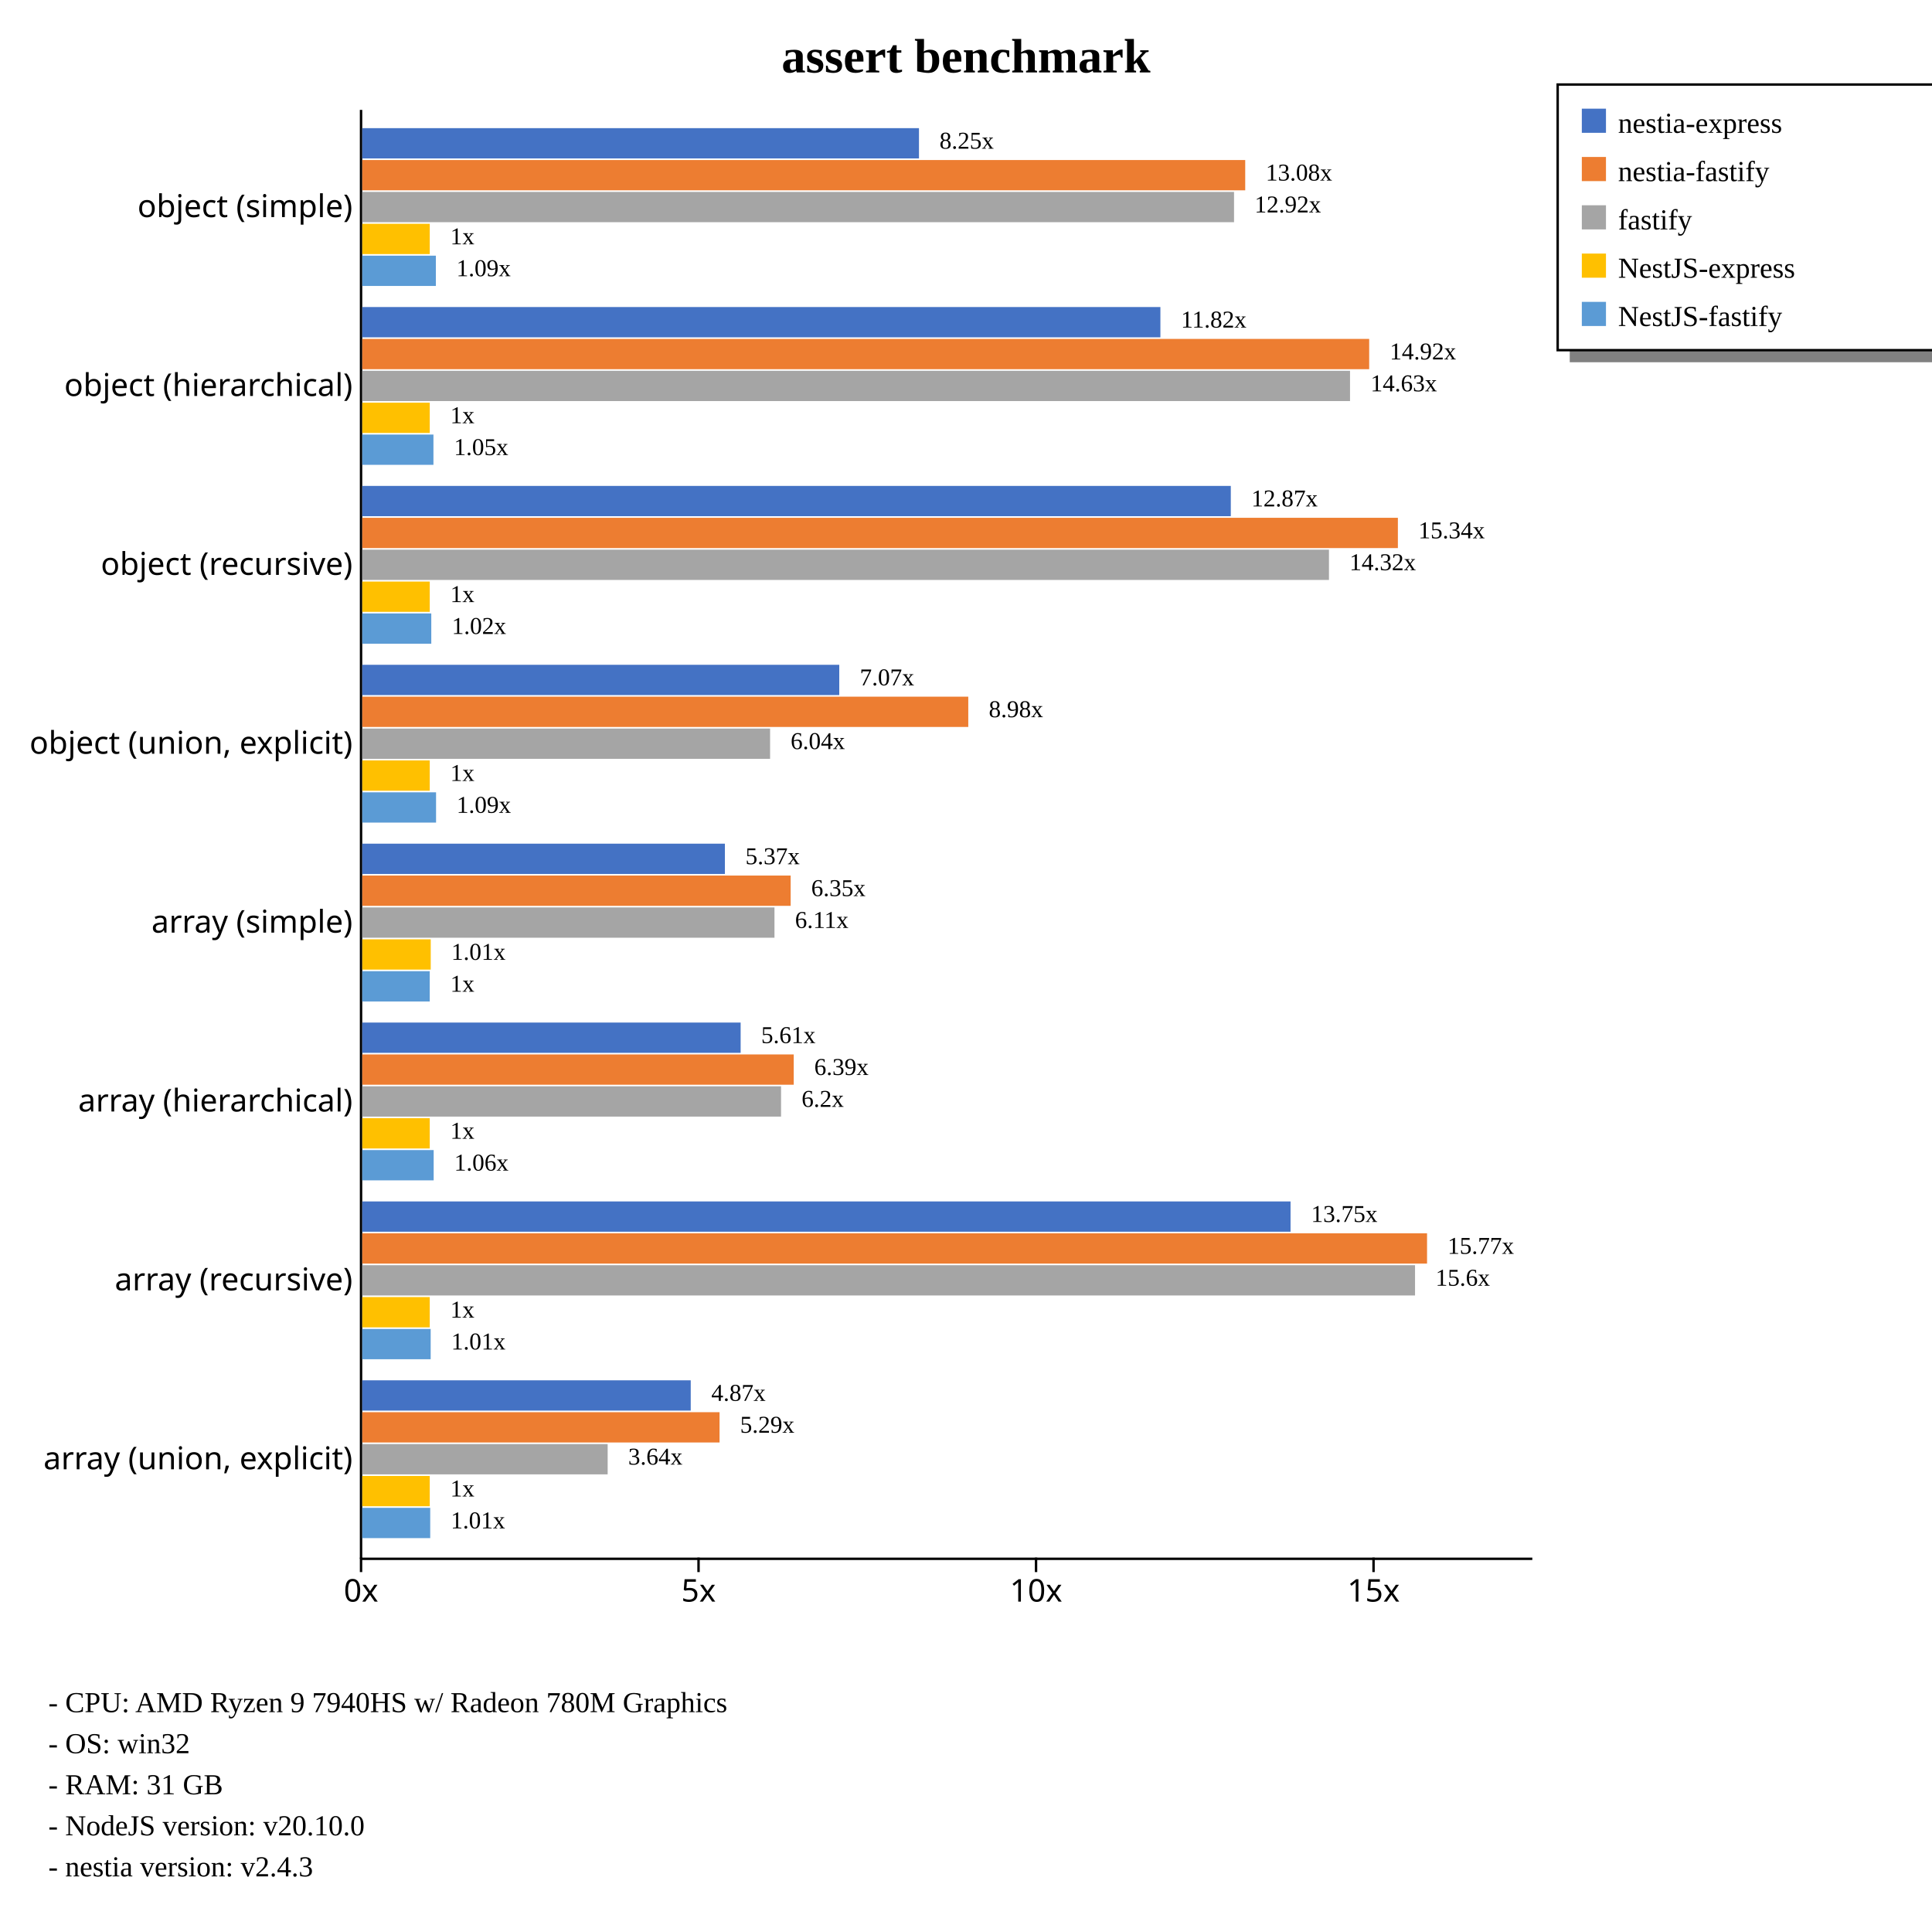
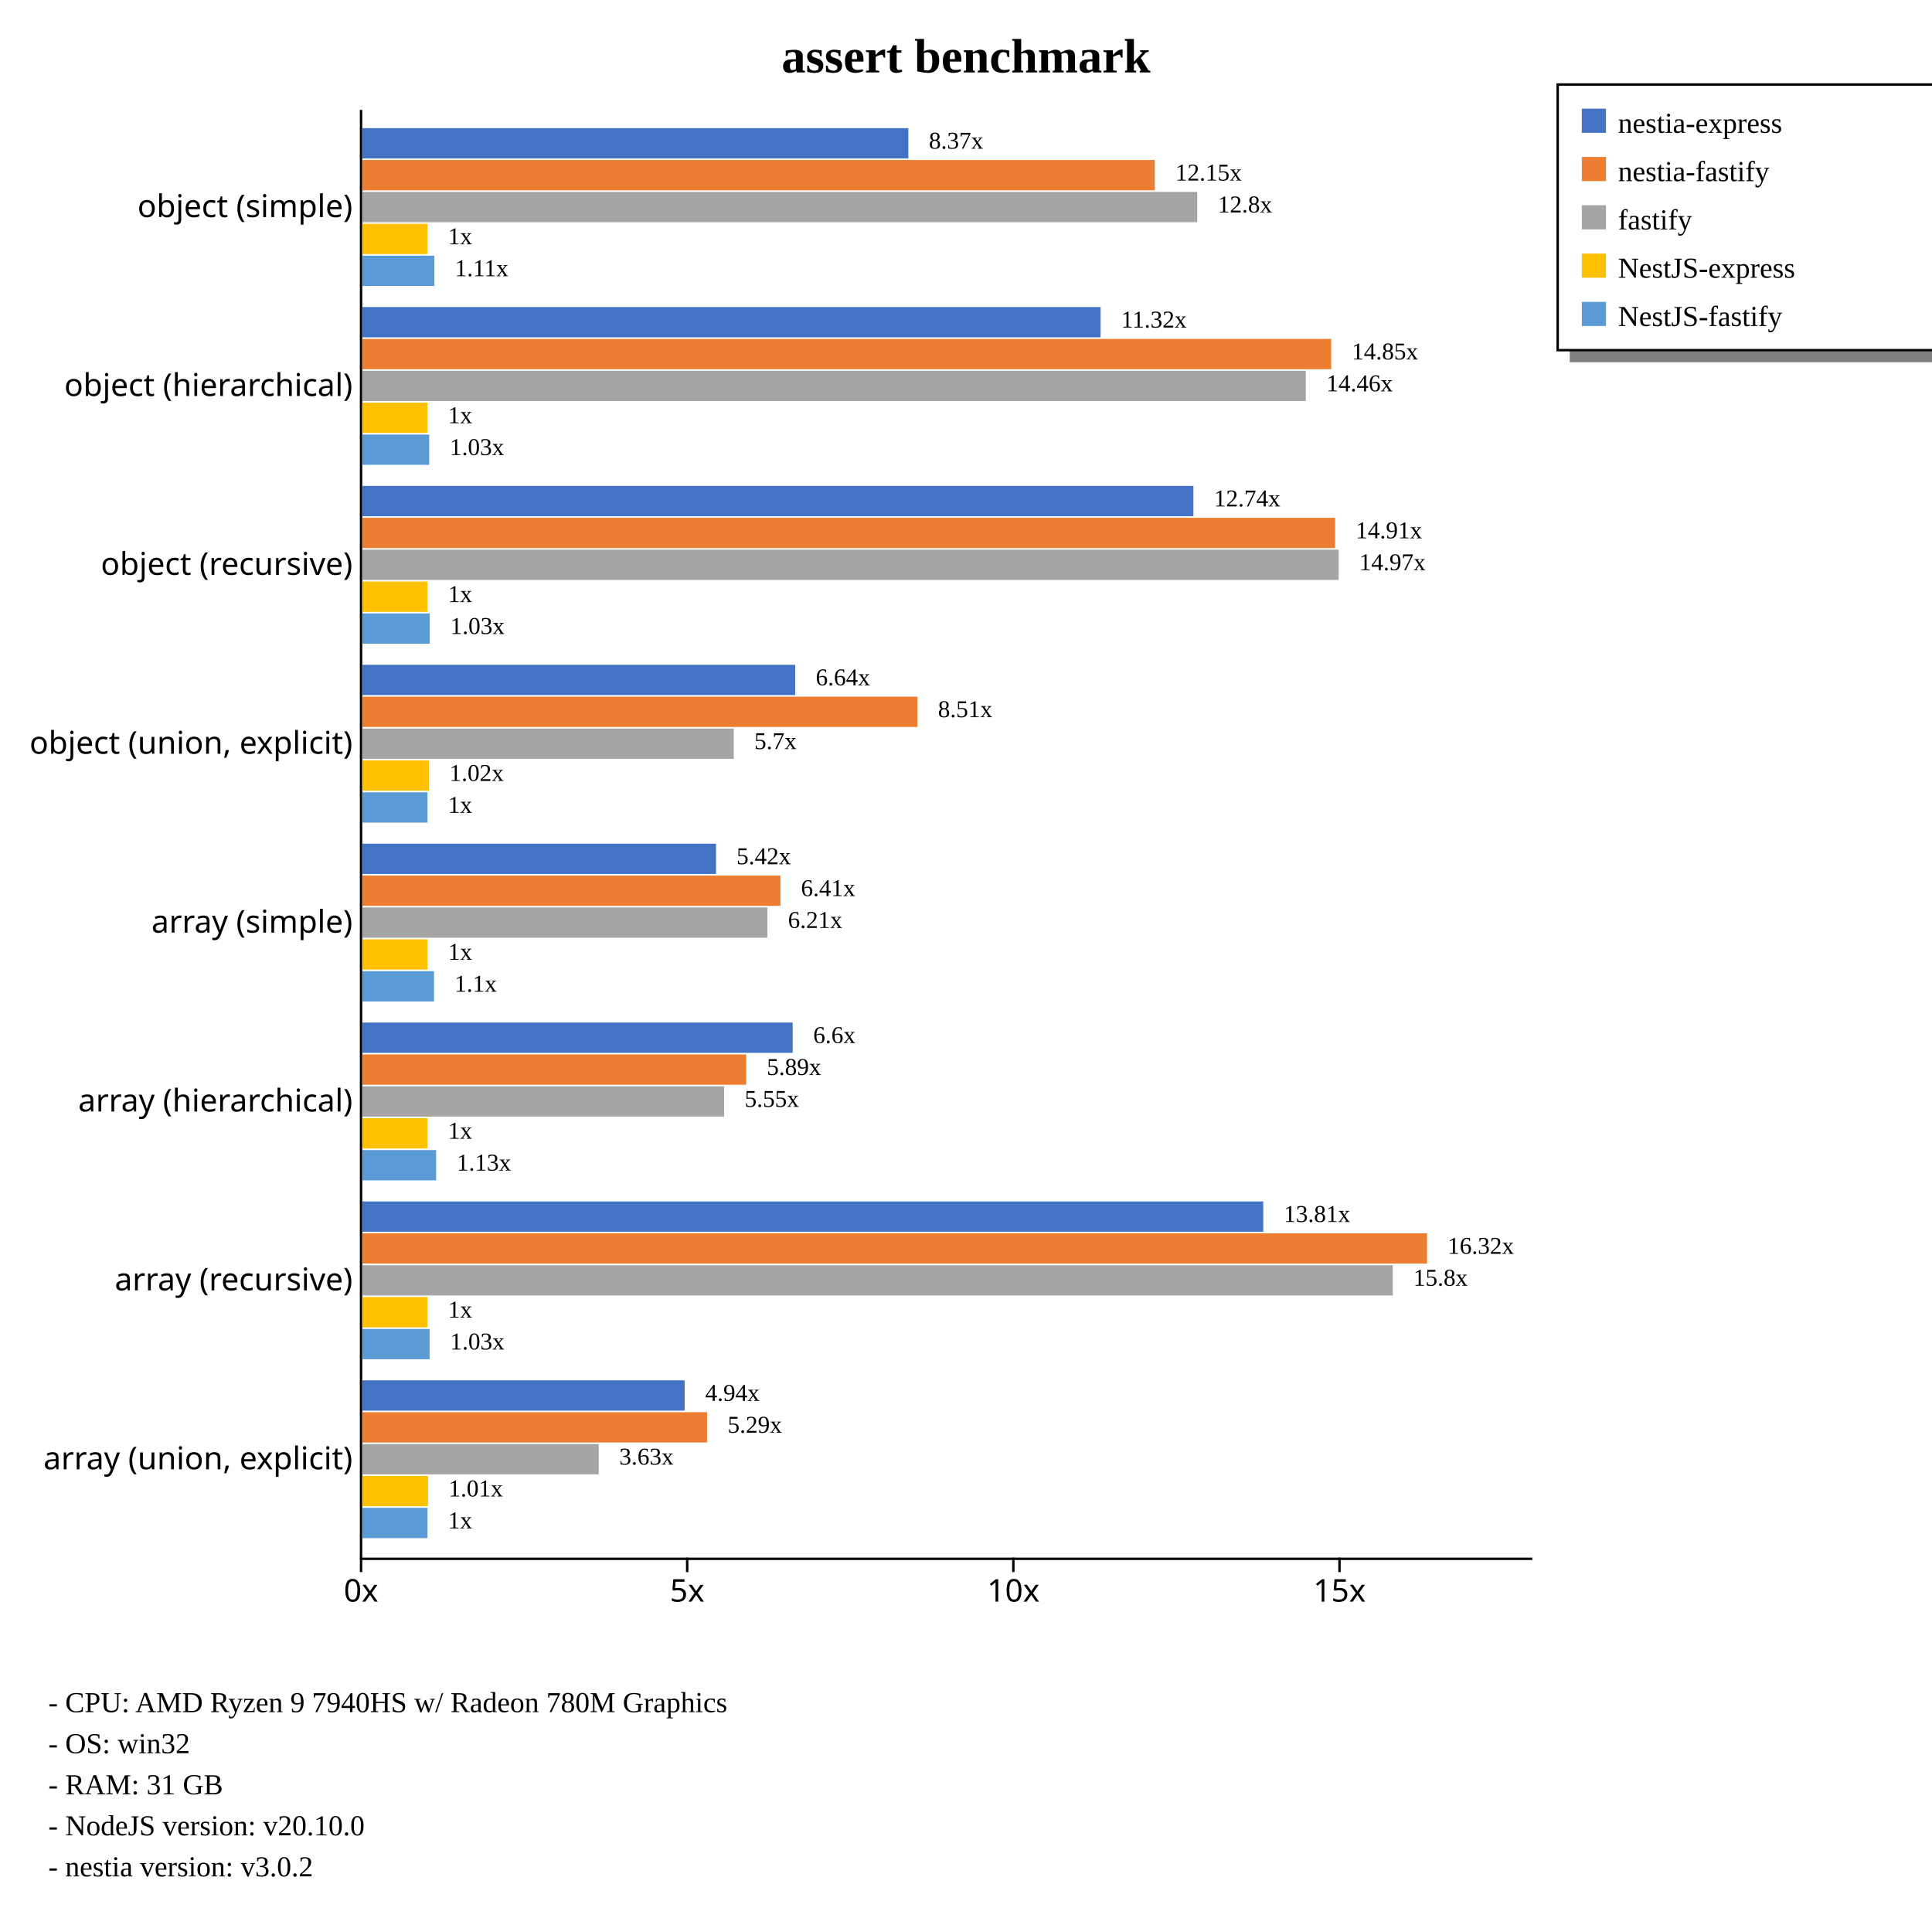
<svg xmlns="http://www.w3.org/2000/svg" width="800" height="794" style="background-color: white;">
  <g class="y axis" transform="translate(149,45)" fill="none" font-size="10" font-family="sans-serif" text-anchor="end" style="font-size: 13px;">
    <path class="domain" stroke="currentColor" d="M0.5,0.5V600.5" />
    <g class="tick" opacity="1" transform="translate(0,40.74074)" style="font-size: 13px;">
      <line stroke="currentColor" x2="0" />
      <text fill="currentColor" x="-3" dy="0.32em">object (simple)    </text>
    </g>
    <g class="tick" opacity="1" transform="translate(0,114.8148)" style="font-size: 13px;">
      <line stroke="currentColor" x2="0" />
      <text fill="currentColor" x="-3" dy="0.32em">object (hierarchical)    </text>
    </g>
    <g class="tick" opacity="1" transform="translate(0,188.8889)" style="font-size: 13px;">
      <line stroke="currentColor" x2="0" />
      <text fill="currentColor" x="-3" dy="0.32em">object (recursive)    </text>
    </g>
    <g class="tick" opacity="1" transform="translate(0,262.963)" style="font-size: 13px;">
      <line stroke="currentColor" x2="0" />
      <text fill="currentColor" x="-3" dy="0.32em">object (union, explicit)    </text>
    </g>
    <g class="tick" opacity="1" transform="translate(0,337.037)" style="font-size: 13px;">
      <line stroke="currentColor" x2="0" />
      <text fill="currentColor" x="-3" dy="0.32em">array (simple)    </text>
    </g>
    <g class="tick" opacity="1" transform="translate(0,411.1111)" style="font-size: 13px;">
      <line stroke="currentColor" x2="0" />
      <text fill="currentColor" x="-3" dy="0.32em">array (hierarchical)    </text>
    </g>
    <g class="tick" opacity="1" transform="translate(0,485.1852)" style="font-size: 13px;">
      <line stroke="currentColor" x2="0" />
      <text fill="currentColor" x="-3" dy="0.32em">array (recursive)    </text>
    </g>
    <g class="tick" opacity="1" transform="translate(0,559.2593)" style="font-size: 13px;">
      <line stroke="currentColor" x2="0" />
      <text fill="currentColor" x="-3" dy="0.32em">array (union, explicit)    </text>
    </g>
  </g>
  <g class="x axis" transform="translate(149,645)" fill="none" font-size="10" font-family="sans-serif" text-anchor="middle" style="font-size: 13px;">
    <path class="domain" stroke="currentColor" d="M0.5,0.5H485.5" />
    <g class="tick" opacity="1" transform="translate(0.5,0)" style="font-size: 13px;">
      <line stroke="currentColor" y2="6" />
      <text fill="currentColor" y="9" dy="0.71em">0x</text>
    </g>
-     <g class="tick" opacity="1" transform="translate(140.251,0)" style="font-size: 13px;">
+     <g class="tick" opacity="1" transform="translate(135.5516,0)" style="font-size: 13px;">
      <line stroke="currentColor" y2="6" />
      <text fill="currentColor" y="9" dy="0.71em">5x</text>
    </g>
-     <g class="tick" opacity="1" transform="translate(280.0019,0)" style="font-size: 13px;">
+     <g class="tick" opacity="1" transform="translate(270.6031,0)" style="font-size: 13px;">
      <line stroke="currentColor" y2="6" />
      <text fill="currentColor" y="9" dy="0.71em">10x</text>
    </g>
-     <g class="tick" opacity="1" transform="translate(419.7529,0)" style="font-size: 13px;">
+     <g class="tick" opacity="1" transform="translate(405.6547,0)" style="font-size: 13px;">
      <line stroke="currentColor" y2="6" />
      <text fill="currentColor" y="9" dy="0.71em">15x</text>
    </g>
  </g>
  <text transform="translate(400, 30)" style="text-anchor: middle; font-size: 20px; font-weight: bold;">assert benchmark</text>
  <rect x="650" y="145" width="230" height="5" fill="gray" />
  <rect x="645" y="35" width="230" height="110" fill="none" stroke="black" />
  <rect x="655" y="45" width="10" height="10" style="fill: #4472c4;" />
  <text x="670" y="55" style="font-size: 12px;">nestia-express</text>
  <rect x="655" y="65" width="10" height="10" style="fill: #ed7d31;" />
  <text x="670" y="75" style="font-size: 12px;">nestia-fastify</text>
  <rect x="655" y="85" width="10" height="10" style="fill: #a5a5a5;" />
  <text x="670" y="95" style="font-size: 12px;">fastify</text>
  <rect x="655" y="105" width="10" height="10" style="fill: #ffc000;" />
  <text x="670" y="115" style="font-size: 12px;">NestJS-express</text>
  <rect x="655" y="125" width="10" height="10" style="fill: #5b9bd5;" />
  <text x="670" y="135" style="font-size: 12px;">NestJS-fastify</text>
  <text x="20" y="709" style="font-size: 12px;">  - CPU: AMD Ryzen 9 7940HS w/ Radeon 780M Graphics</text>
  <text x="20" y="726" style="font-size: 12px;">  - OS: win32</text>
  <text x="20" y="743" style="font-size: 12px;">  - RAM: 31 GB</text>
  <text x="20" y="760" style="font-size: 12px;">  - NodeJS version: v20.10.0</text>
-   <text x="20" y="777" style="font-size: 12px;">  - nestia version: v2.4.3</text>
+   <text x="20" y="777" style="font-size: 12px;">  - nestia version: v3.0.2</text>
  <g style="font-size: 13px;">
    <g style="font-size: 13px;">
-       <rect x="150" y="53.067" width="230.528" height="12.541" fill="#4472c4" />
-       <rect x="150" y="66.269" width="365.617" height="12.541" fill="#ed7d31" />
-       <rect x="150" y="79.47" width="360.989" height="12.541" fill="#a5a5a5" />
-       <rect x="150" y="92.671" width="27.95" height="12.541" fill="#ffc000" />
-       <rect x="150" y="105.873" width="30.484" height="12.541" fill="#5b9bd5" />
-       <text class="label" x="389.028" y="61.567" font-size="10px">8.25x</text>
-       <text class="label" x="524.117" y="74.769" font-size="10px">13.08x</text>
-       <text class="label" x="519.489" y="87.97" font-size="10px">12.92x</text>
-       <text class="label" x="186.45" y="101.171" font-size="10px">1x</text>
-       <text class="label" x="188.984" y="114.373" font-size="10px">1.09x</text>
-       <text class="label" x="385.528" y="63.067" font-size="8px" />
-       <text class="label" x="520.617" y="76.269" font-size="8px" />
-       <text class="label" x="515.989" y="89.47" font-size="8px" />
-       <text class="label" x="182.95" y="102.671" font-size="8px" />
-       <text class="label" x="185.484" y="115.873" font-size="8px" />
-     </g>
-     <g style="font-size: 13px;">
-       <rect x="150" y="127.142" width="330.496" height="12.541" fill="#4472c4" />
-       <rect x="150" y="140.343" width="416.947" height="12.541" fill="#ed7d31" />
-       <rect x="150" y="153.544" width="409.016" height="12.541" fill="#a5a5a5" />
-       <rect x="150" y="166.746" width="27.95" height="12.541" fill="#ffc000" />
-       <rect x="150" y="179.947" width="29.478" height="12.541" fill="#5b9bd5" />
-       <text class="label" x="488.996" y="135.642" font-size="10px">11.82x</text>
-       <text class="label" x="575.447" y="148.843" font-size="10px">14.92x</text>
-       <text class="label" x="567.516" y="162.044" font-size="10px">14.63x</text>
-       <text class="label" x="186.45" y="175.246" font-size="10px">1x</text>
-       <text class="label" x="187.978" y="188.447" font-size="10px">1.05x</text>
-       <text class="label" x="485.496" y="137.142" font-size="8px" />
-       <text class="label" x="571.947" y="150.343" font-size="8px" />
-       <text class="label" x="564.016" y="163.544" font-size="8px" />
-       <text class="label" x="182.95" y="176.746" font-size="8px" />
-       <text class="label" x="184.478" y="189.947" font-size="8px" />
-     </g>
-     <g style="font-size: 13px;">
-       <rect x="150" y="201.216" width="359.649" height="12.541" fill="#4472c4" />
-       <rect x="150" y="214.417" width="428.833" height="12.541" fill="#ed7d31" />
-       <rect x="150" y="227.618" width="400.298" height="12.541" fill="#a5a5a5" />
-       <rect x="150" y="240.82" width="27.95" height="12.541" fill="#ffc000" />
-       <rect x="150" y="254.021" width="28.585" height="12.541" fill="#5b9bd5" />
-       <text class="label" x="518.149" y="209.716" font-size="10px">12.87x</text>
-       <text class="label" x="587.333" y="222.917" font-size="10px">15.34x</text>
-       <text class="label" x="558.798" y="236.118" font-size="10px">14.32x</text>
-       <text class="label" x="186.45" y="249.32" font-size="10px">1x</text>
-       <text class="label" x="187.085" y="262.521" font-size="10px">1.02x</text>
-       <text class="label" x="514.649" y="211.216" font-size="8px" />
-       <text class="label" x="583.833" y="224.417" font-size="8px" />
-       <text class="label" x="555.298" y="237.618" font-size="8px" />
-       <text class="label" x="182.95" y="250.82" font-size="8px" />
-       <text class="label" x="183.585" y="264.021" font-size="8px" />
-     </g>
-     <g style="font-size: 13px;">
-       <rect x="150" y="275.29" width="197.522" height="12.541" fill="#4472c4" />
-       <rect x="150" y="288.491" width="250.941" height="12.541" fill="#ed7d31" />
-       <rect x="150" y="301.692" width="168.878" height="12.541" fill="#a5a5a5" />
-       <rect x="150" y="314.894" width="27.95" height="12.541" fill="#ffc000" />
-       <rect x="150" y="328.095" width="30.564" height="12.541" fill="#5b9bd5" />
-       <text class="label" x="356.022" y="283.79" font-size="10px">7.07x</text>
-       <text class="label" x="409.441" y="296.991" font-size="10px">8.98x</text>
-       <text class="label" x="327.378" y="310.192" font-size="10px">6.04x</text>
-       <text class="label" x="186.45" y="323.394" font-size="10px">1x</text>
-       <text class="label" x="189.064" y="336.595" font-size="10px">1.09x</text>
-       <text class="label" x="352.522" y="285.29" font-size="8px" />
-       <text class="label" x="405.941" y="298.491" font-size="8px" />
-       <text class="label" x="323.878" y="311.692" font-size="8px" />
-       <text class="label" x="182.95" y="324.894" font-size="8px" />
-       <text class="label" x="185.564" y="338.095" font-size="8px" />
-     </g>
-     <g style="font-size: 13px;">
-       <rect x="150" y="349.364" width="150.166" height="12.541" fill="#4472c4" />
-       <rect x="150" y="362.565" width="177.395" height="12.541" fill="#ed7d31" />
-       <rect x="150" y="375.766" width="170.692" height="12.541" fill="#a5a5a5" />
-       <rect x="150" y="388.968" width="28.356" height="12.541" fill="#ffc000" />
-       <rect x="150" y="402.169" width="27.95" height="12.541" fill="#5b9bd5" />
-       <text class="label" x="308.666" y="357.864" font-size="10px">5.37x</text>
-       <text class="label" x="335.895" y="371.065" font-size="10px">6.35x</text>
-       <text class="label" x="329.192" y="384.266" font-size="10px">6.11x</text>
-       <text class="label" x="186.856" y="397.468" font-size="10px">1.01x</text>
-       <text class="label" x="186.45" y="410.669" font-size="10px">1x</text>
-       <text class="label" x="305.166" y="359.364" font-size="8px" />
-       <text class="label" x="332.395" y="372.565" font-size="8px" />
-       <text class="label" x="325.692" y="385.766" font-size="8px" />
-       <text class="label" x="183.356" y="398.968" font-size="8px" />
-       <text class="label" x="182.95" y="412.169" font-size="8px" />
-     </g>
-     <g style="font-size: 13px;">
-       <rect x="150" y="423.438" width="156.684" height="12.541" fill="#4472c4" />
-       <rect x="150" y="436.639" width="178.661" height="12.541" fill="#ed7d31" />
-       <rect x="150" y="449.84" width="173.411" height="12.541" fill="#a5a5a5" />
-       <rect x="150" y="463.042" width="27.95" height="12.541" fill="#ffc000" />
-       <rect x="150" y="476.243" width="29.574" height="12.541" fill="#5b9bd5" />
-       <text class="label" x="315.184" y="431.938" font-size="10px">5.61x</text>
-       <text class="label" x="337.161" y="445.139" font-size="10px">6.39x</text>
-       <text class="label" x="331.911" y="458.34" font-size="10px">6.2x</text>
-       <text class="label" x="186.45" y="471.542" font-size="10px">1x</text>
-       <text class="label" x="188.074" y="484.743" font-size="10px">1.06x</text>
-       <text class="label" x="311.684" y="433.438" font-size="8px" />
-       <text class="label" x="333.661" y="446.639" font-size="8px" />
-       <text class="label" x="328.411" y="459.84" font-size="8px" />
-       <text class="label" x="182.95" y="473.042" font-size="8px" />
-       <text class="label" x="184.574" y="486.243" font-size="8px" />
-     </g>
-     <g style="font-size: 13px;">
-       <rect x="150" y="497.512" width="384.387" height="12.541" fill="#4472c4" />
+       <rect x="150" y="53.067" width="226.136" height="12.541" fill="#4472c4" />
+       <rect x="150" y="66.269" width="328.171" height="12.541" fill="#ed7d31" />
+       <rect x="150" y="79.47" width="345.747" height="12.541" fill="#a5a5a5" />
+       <rect x="150" y="92.671" width="27.01" height="12.541" fill="#ffc000" />
+       <rect x="150" y="105.873" width="29.859" height="12.541" fill="#5b9bd5" />
+       <text class="label" x="384.636" y="61.567" font-size="10px">8.37x</text>
+       <text class="label" x="486.671" y="74.769" font-size="10px">12.15x</text>
+       <text class="label" x="504.247" y="87.97" font-size="10px">12.8x</text>
+       <text class="label" x="185.51" y="101.171" font-size="10px">1x</text>
+       <text class="label" x="188.359" y="114.373" font-size="10px">1.11x</text>
+       <text class="label" x="381.136" y="63.067" font-size="8px" />
+       <text class="label" x="483.171" y="76.269" font-size="8px" />
+       <text class="label" x="500.747" y="89.47" font-size="8px" />
+       <text class="label" x="182.01" y="102.671" font-size="8px" />
+       <text class="label" x="184.859" y="115.873" font-size="8px" />
+     </g>
+     <g style="font-size: 13px;">
+       <rect x="150" y="127.142" width="305.728" height="12.541" fill="#4472c4" />
+       <rect x="150" y="140.343" width="401.226" height="12.541" fill="#ed7d31" />
+       <rect x="150" y="153.544" width="390.702" height="12.541" fill="#a5a5a5" />
+       <rect x="150" y="166.746" width="27.01" height="12.541" fill="#ffc000" />
+       <rect x="150" y="179.947" width="27.732" height="12.541" fill="#5b9bd5" />
+       <text class="label" x="464.228" y="135.642" font-size="10px">11.32x</text>
+       <text class="label" x="559.726" y="148.843" font-size="10px">14.85x</text>
+       <text class="label" x="549.202" y="162.044" font-size="10px">14.46x</text>
+       <text class="label" x="185.51" y="175.246" font-size="10px">1x</text>
+       <text class="label" x="186.232" y="188.447" font-size="10px">1.03x</text>
+       <text class="label" x="460.728" y="137.142" font-size="8px" />
+       <text class="label" x="556.226" y="150.343" font-size="8px" />
+       <text class="label" x="545.702" y="163.544" font-size="8px" />
+       <text class="label" x="182.01" y="176.746" font-size="8px" />
+       <text class="label" x="182.732" y="189.947" font-size="8px" />
+     </g>
+     <g style="font-size: 13px;">
+       <rect x="150" y="201.216" width="344.163" height="12.541" fill="#4472c4" />
+       <rect x="150" y="214.417" width="402.855" height="12.541" fill="#ed7d31" />
+       <rect x="150" y="227.618" width="404.318" height="12.541" fill="#a5a5a5" />
+       <rect x="150" y="240.82" width="27.01" height="12.541" fill="#ffc000" />
+       <rect x="150" y="254.021" width="27.942" height="12.541" fill="#5b9bd5" />
+       <text class="label" x="502.663" y="209.716" font-size="10px">12.74x</text>
+       <text class="label" x="561.355" y="222.917" font-size="10px">14.91x</text>
+       <text class="label" x="562.818" y="236.118" font-size="10px">14.97x</text>
+       <text class="label" x="185.51" y="249.32" font-size="10px">1x</text>
+       <text class="label" x="186.442" y="262.521" font-size="10px">1.03x</text>
+       <text class="label" x="499.163" y="211.216" font-size="8px" />
+       <text class="label" x="557.855" y="224.417" font-size="8px" />
+       <text class="label" x="559.318" y="237.618" font-size="8px" />
+       <text class="label" x="182.01" y="250.82" font-size="8px" />
+       <text class="label" x="182.942" y="264.021" font-size="8px" />
+     </g>
+     <g style="font-size: 13px;">
+       <rect x="150" y="275.29" width="179.279" height="12.541" fill="#4472c4" />
+       <rect x="150" y="288.491" width="229.903" height="12.541" fill="#ed7d31" />
+       <rect x="150" y="301.692" width="153.838" height="12.541" fill="#a5a5a5" />
+       <rect x="150" y="314.894" width="27.592" height="12.541" fill="#ffc000" />
+       <rect x="150" y="328.095" width="27.01" height="12.541" fill="#5b9bd5" />
+       <text class="label" x="337.779" y="283.79" font-size="10px">6.64x</text>
+       <text class="label" x="388.403" y="296.991" font-size="10px">8.51x</text>
+       <text class="label" x="312.338" y="310.192" font-size="10px">5.7x</text>
+       <text class="label" x="186.092" y="323.394" font-size="10px">1.02x</text>
+       <text class="label" x="185.51" y="336.595" font-size="10px">1x</text>
+       <text class="label" x="334.279" y="285.29" font-size="8px" />
+       <text class="label" x="384.903" y="298.491" font-size="8px" />
+       <text class="label" x="308.838" y="311.692" font-size="8px" />
+       <text class="label" x="182.592" y="324.894" font-size="8px" />
+       <text class="label" x="182.01" y="338.095" font-size="8px" />
+     </g>
+     <g style="font-size: 13px;">
+       <rect x="150" y="349.364" width="146.481" height="12.541" fill="#4472c4" />
+       <rect x="150" y="362.565" width="173.158" height="12.541" fill="#ed7d31" />
+       <rect x="150" y="375.766" width="167.773" height="12.541" fill="#a5a5a5" />
+       <rect x="150" y="388.968" width="27.01" height="12.541" fill="#ffc000" />
+       <rect x="150" y="402.169" width="29.71" height="12.541" fill="#5b9bd5" />
+       <text class="label" x="304.981" y="357.864" font-size="10px">5.42x</text>
+       <text class="label" x="331.658" y="371.065" font-size="10px">6.41x</text>
+       <text class="label" x="326.273" y="384.266" font-size="10px">6.21x</text>
+       <text class="label" x="185.51" y="397.468" font-size="10px">1x</text>
+       <text class="label" x="188.21" y="410.669" font-size="10px">1.1x</text>
+       <text class="label" x="301.481" y="359.364" font-size="8px" />
+       <text class="label" x="328.158" y="372.565" font-size="8px" />
+       <text class="label" x="322.773" y="385.766" font-size="8px" />
+       <text class="label" x="182.01" y="398.968" font-size="8px" />
+       <text class="label" x="184.71" y="412.169" font-size="8px" />
+     </g>
+     <g style="font-size: 13px;">
+       <rect x="150" y="423.438" width="178.227" height="12.541" fill="#4472c4" />
+       <rect x="150" y="436.639" width="159.001" height="12.541" fill="#ed7d31" />
+       <rect x="150" y="449.84" width="149.842" height="12.541" fill="#a5a5a5" />
+       <rect x="150" y="463.042" width="27.01" height="12.541" fill="#ffc000" />
+       <rect x="150" y="476.243" width="30.603" height="12.541" fill="#5b9bd5" />
+       <text class="label" x="336.727" y="431.938" font-size="10px">6.6x</text>
+       <text class="label" x="317.501" y="445.139" font-size="10px">5.89x</text>
+       <text class="label" x="308.342" y="458.34" font-size="10px">5.55x</text>
+       <text class="label" x="185.51" y="471.542" font-size="10px">1x</text>
+       <text class="label" x="189.103" y="484.743" font-size="10px">1.13x</text>
+       <text class="label" x="333.227" y="433.438" font-size="8px" />
+       <text class="label" x="314.001" y="446.639" font-size="8px" />
+       <text class="label" x="304.842" y="459.84" font-size="8px" />
+       <text class="label" x="182.01" y="473.042" font-size="8px" />
+       <text class="label" x="185.603" y="486.243" font-size="8px" />
+     </g>
+     <g style="font-size: 13px;">
+       <rect x="150" y="497.512" width="373.079" height="12.541" fill="#4472c4" />
      <rect x="150" y="510.713" width="440.909" height="12.541" fill="#ed7d31" />
-       <rect x="150" y="523.915" width="435.932" height="12.541" fill="#a5a5a5" />
-       <rect x="150" y="537.116" width="27.95" height="12.541" fill="#ffc000" />
-       <rect x="150" y="550.317" width="28.331" height="12.541" fill="#5b9bd5" />
-       <text class="label" x="542.887" y="506.012" font-size="10px">13.75x</text>
-       <text class="label" x="599.409" y="519.213" font-size="10px">15.77x</text>
-       <text class="label" x="594.432" y="532.415" font-size="10px">15.6x</text>
-       <text class="label" x="186.45" y="545.616" font-size="10px">1x</text>
-       <text class="label" x="186.831" y="558.817" font-size="10px">1.01x</text>
-       <text class="label" x="539.387" y="507.512" font-size="8px" />
+       <rect x="150" y="523.915" width="426.733" height="12.541" fill="#a5a5a5" />
+       <rect x="150" y="537.116" width="27.01" height="12.541" fill="#ffc000" />
+       <rect x="150" y="550.317" width="27.891" height="12.541" fill="#5b9bd5" />
+       <text class="label" x="531.579" y="506.012" font-size="10px">13.81x</text>
+       <text class="label" x="599.409" y="519.213" font-size="10px">16.32x</text>
+       <text class="label" x="585.233" y="532.415" font-size="10px">15.8x</text>
+       <text class="label" x="185.51" y="545.616" font-size="10px">1x</text>
+       <text class="label" x="186.391" y="558.817" font-size="10px">1.03x</text>
+       <text class="label" x="528.079" y="507.512" font-size="8px" />
      <text class="label" x="595.909" y="520.713" font-size="8px" />
-       <text class="label" x="590.932" y="533.915" font-size="8px" />
-       <text class="label" x="182.95" y="547.116" font-size="8px" />
-       <text class="label" x="183.331" y="560.317" font-size="8px" />
-     </g>
-     <g style="font-size: 13px;">
-       <rect x="150" y="571.586" width="136.019" height="12.541" fill="#4472c4" />
-       <rect x="150" y="584.787" width="147.952" height="12.541" fill="#ed7d31" />
-       <rect x="150" y="597.989" width="101.617" height="12.541" fill="#a5a5a5" />
-       <rect x="150" y="611.19" width="27.95" height="12.541" fill="#ffc000" />
-       <rect x="150" y="624.391" width="28.144" height="12.541" fill="#5b9bd5" />
-       <text class="label" x="294.519" y="580.086" font-size="10px">4.87x</text>
-       <text class="label" x="306.452" y="593.287" font-size="10px">5.29x</text>
-       <text class="label" x="260.117" y="606.489" font-size="10px">3.64x</text>
-       <text class="label" x="186.45" y="619.69" font-size="10px">1x</text>
-       <text class="label" x="186.644" y="632.891" font-size="10px">1.01x</text>
-       <text class="label" x="291.019" y="581.586" font-size="8px" />
-       <text class="label" x="302.952" y="594.787" font-size="8px" />
-       <text class="label" x="256.617" y="607.989" font-size="8px" />
-       <text class="label" x="182.95" y="621.19" font-size="8px" />
-       <text class="label" x="183.144" y="634.391" font-size="8px" />
+       <text class="label" x="581.733" y="533.915" font-size="8px" />
+       <text class="label" x="182.01" y="547.116" font-size="8px" />
+       <text class="label" x="182.891" y="560.317" font-size="8px" />
+     </g>
+     <g style="font-size: 13px;">
+       <rect x="150" y="571.586" width="133.507" height="12.541" fill="#4472c4" />
+       <rect x="150" y="584.787" width="142.785" height="12.541" fill="#ed7d31" />
+       <rect x="150" y="597.989" width="97.929" height="12.541" fill="#a5a5a5" />
+       <rect x="150" y="611.19" width="27.231" height="12.541" fill="#ffc000" />
+       <rect x="150" y="624.391" width="27.01" height="12.541" fill="#5b9bd5" />
+       <text class="label" x="292.007" y="580.086" font-size="10px">4.94x</text>
+       <text class="label" x="301.285" y="593.287" font-size="10px">5.29x</text>
+       <text class="label" x="256.429" y="606.489" font-size="10px">3.63x</text>
+       <text class="label" x="185.731" y="619.69" font-size="10px">1.01x</text>
+       <text class="label" x="185.51" y="632.891" font-size="10px">1x</text>
+       <text class="label" x="288.507" y="581.586" font-size="8px" />
+       <text class="label" x="297.785" y="594.787" font-size="8px" />
+       <text class="label" x="252.929" y="607.989" font-size="8px" />
+       <text class="label" x="182.231" y="621.19" font-size="8px" />
+       <text class="label" x="182.01" y="634.391" font-size="8px" />
    </g>
  </g>
</svg>
